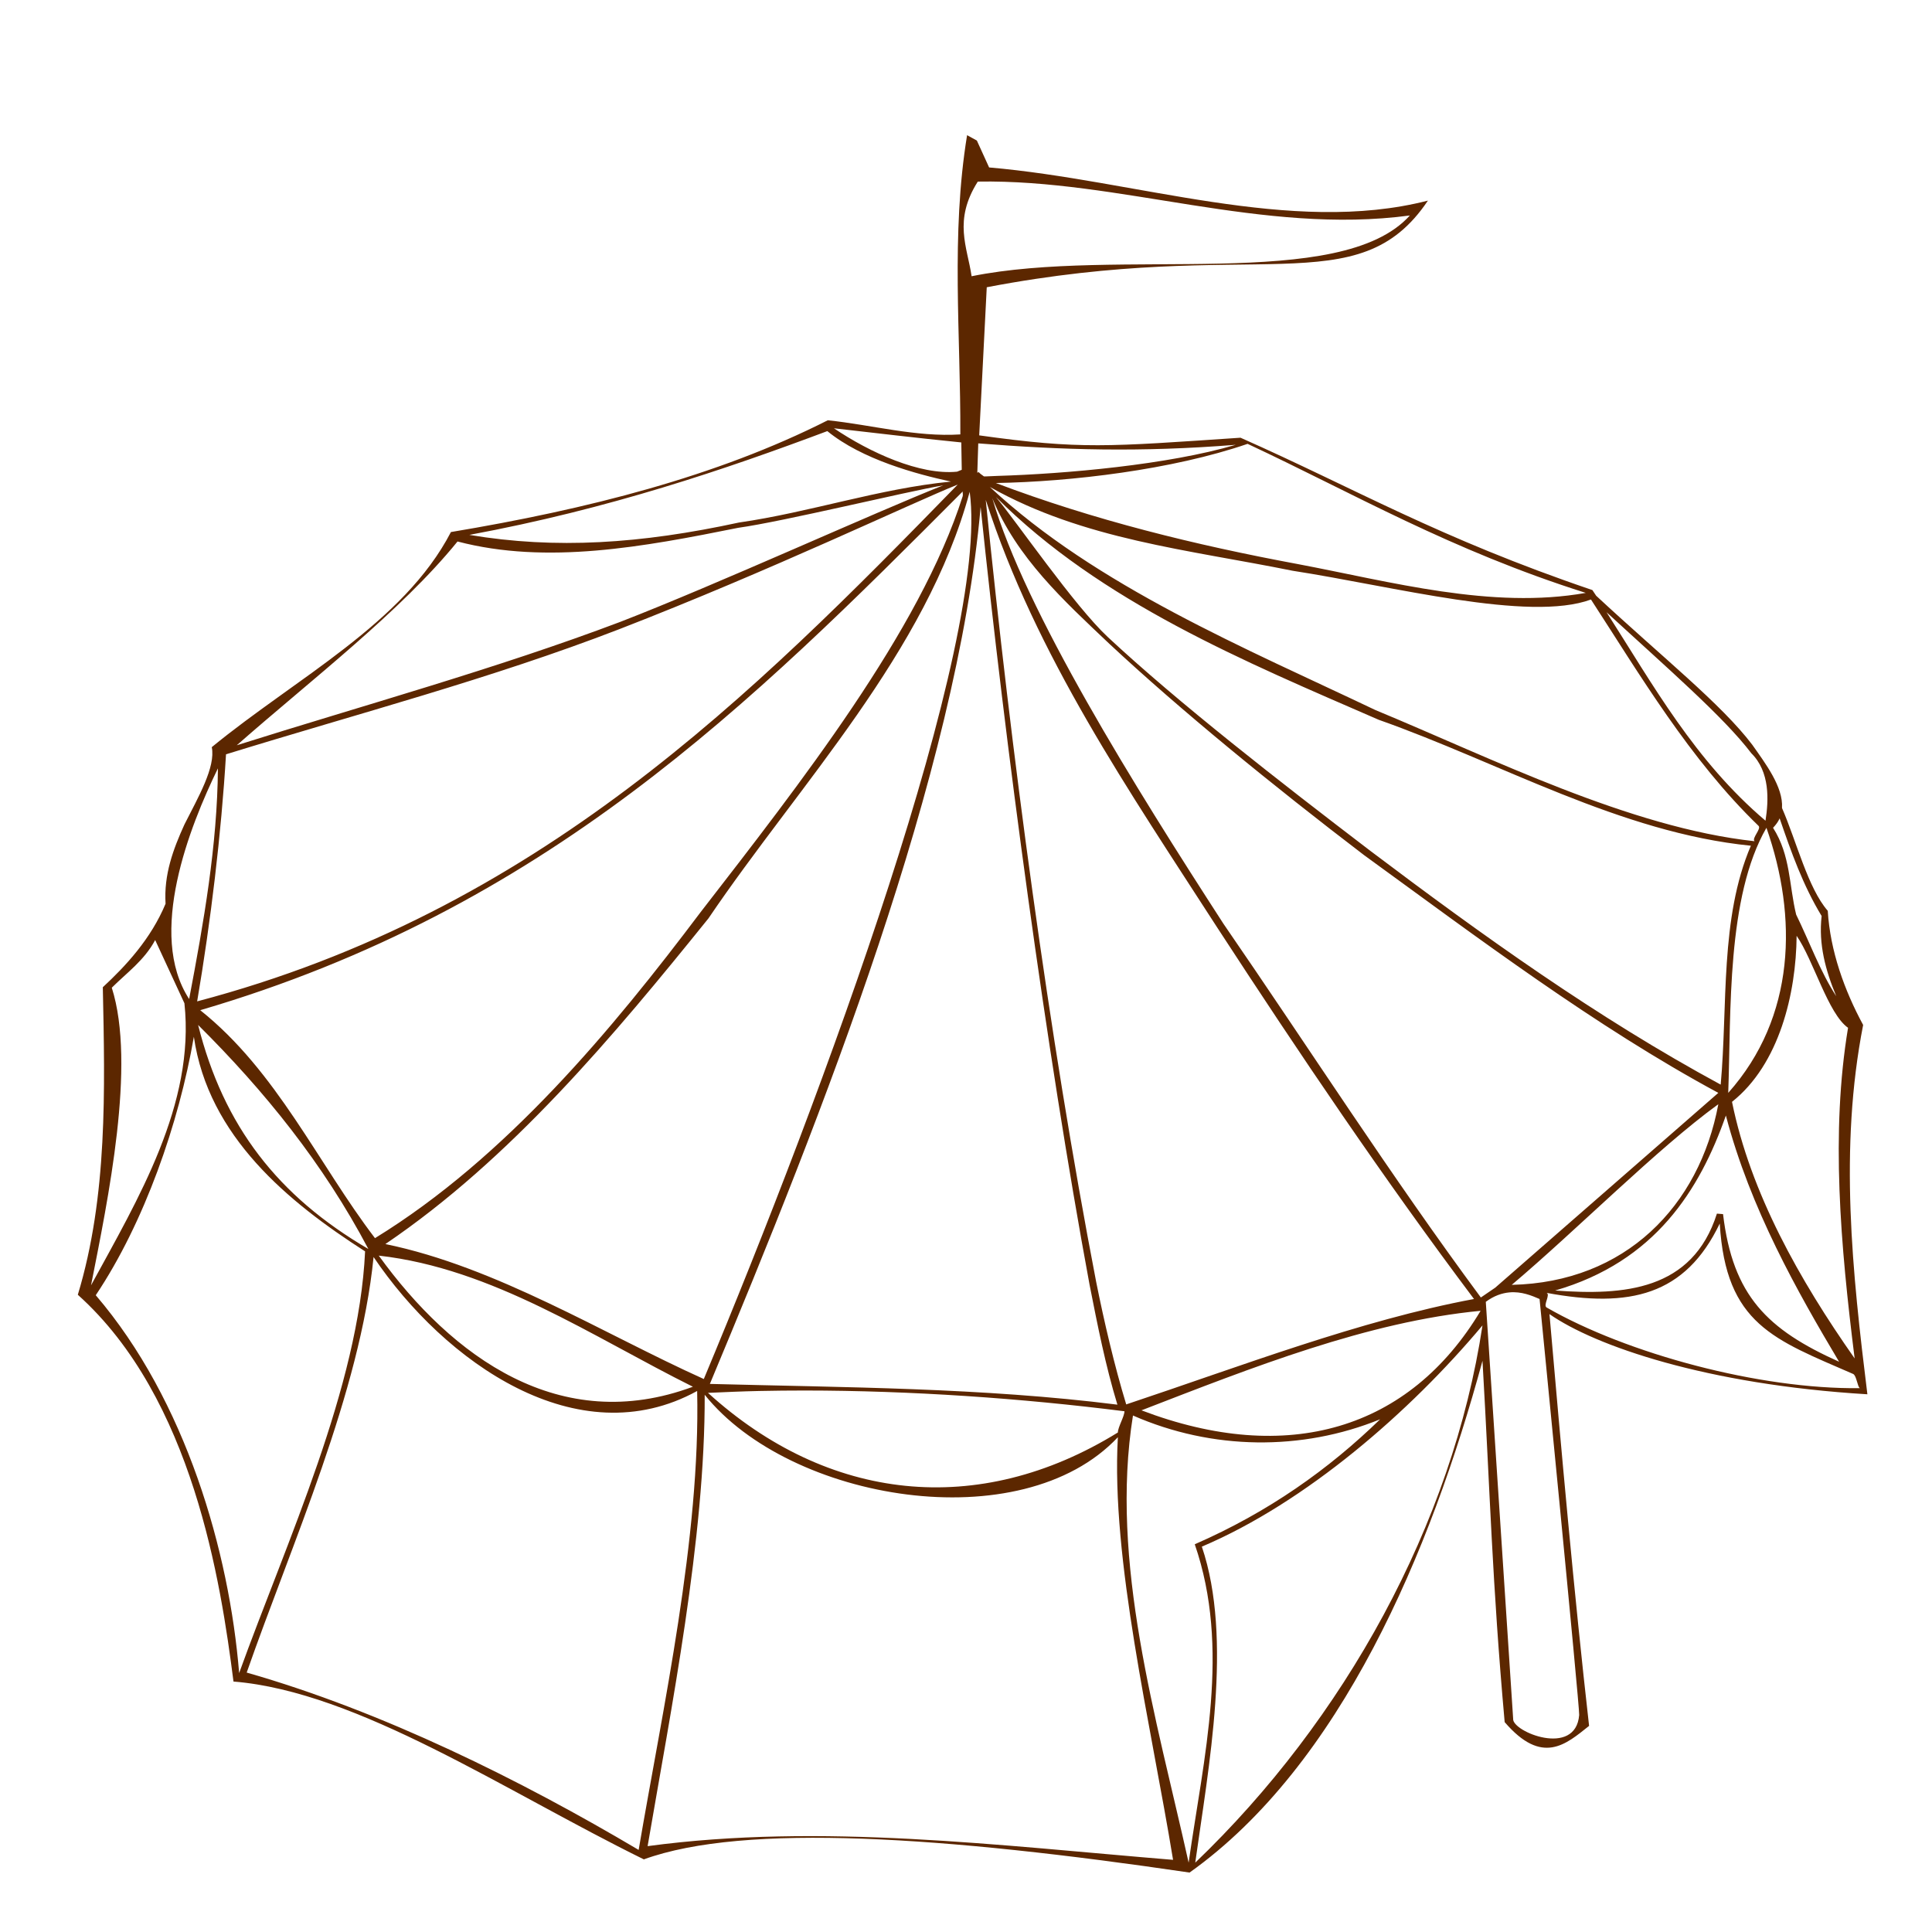
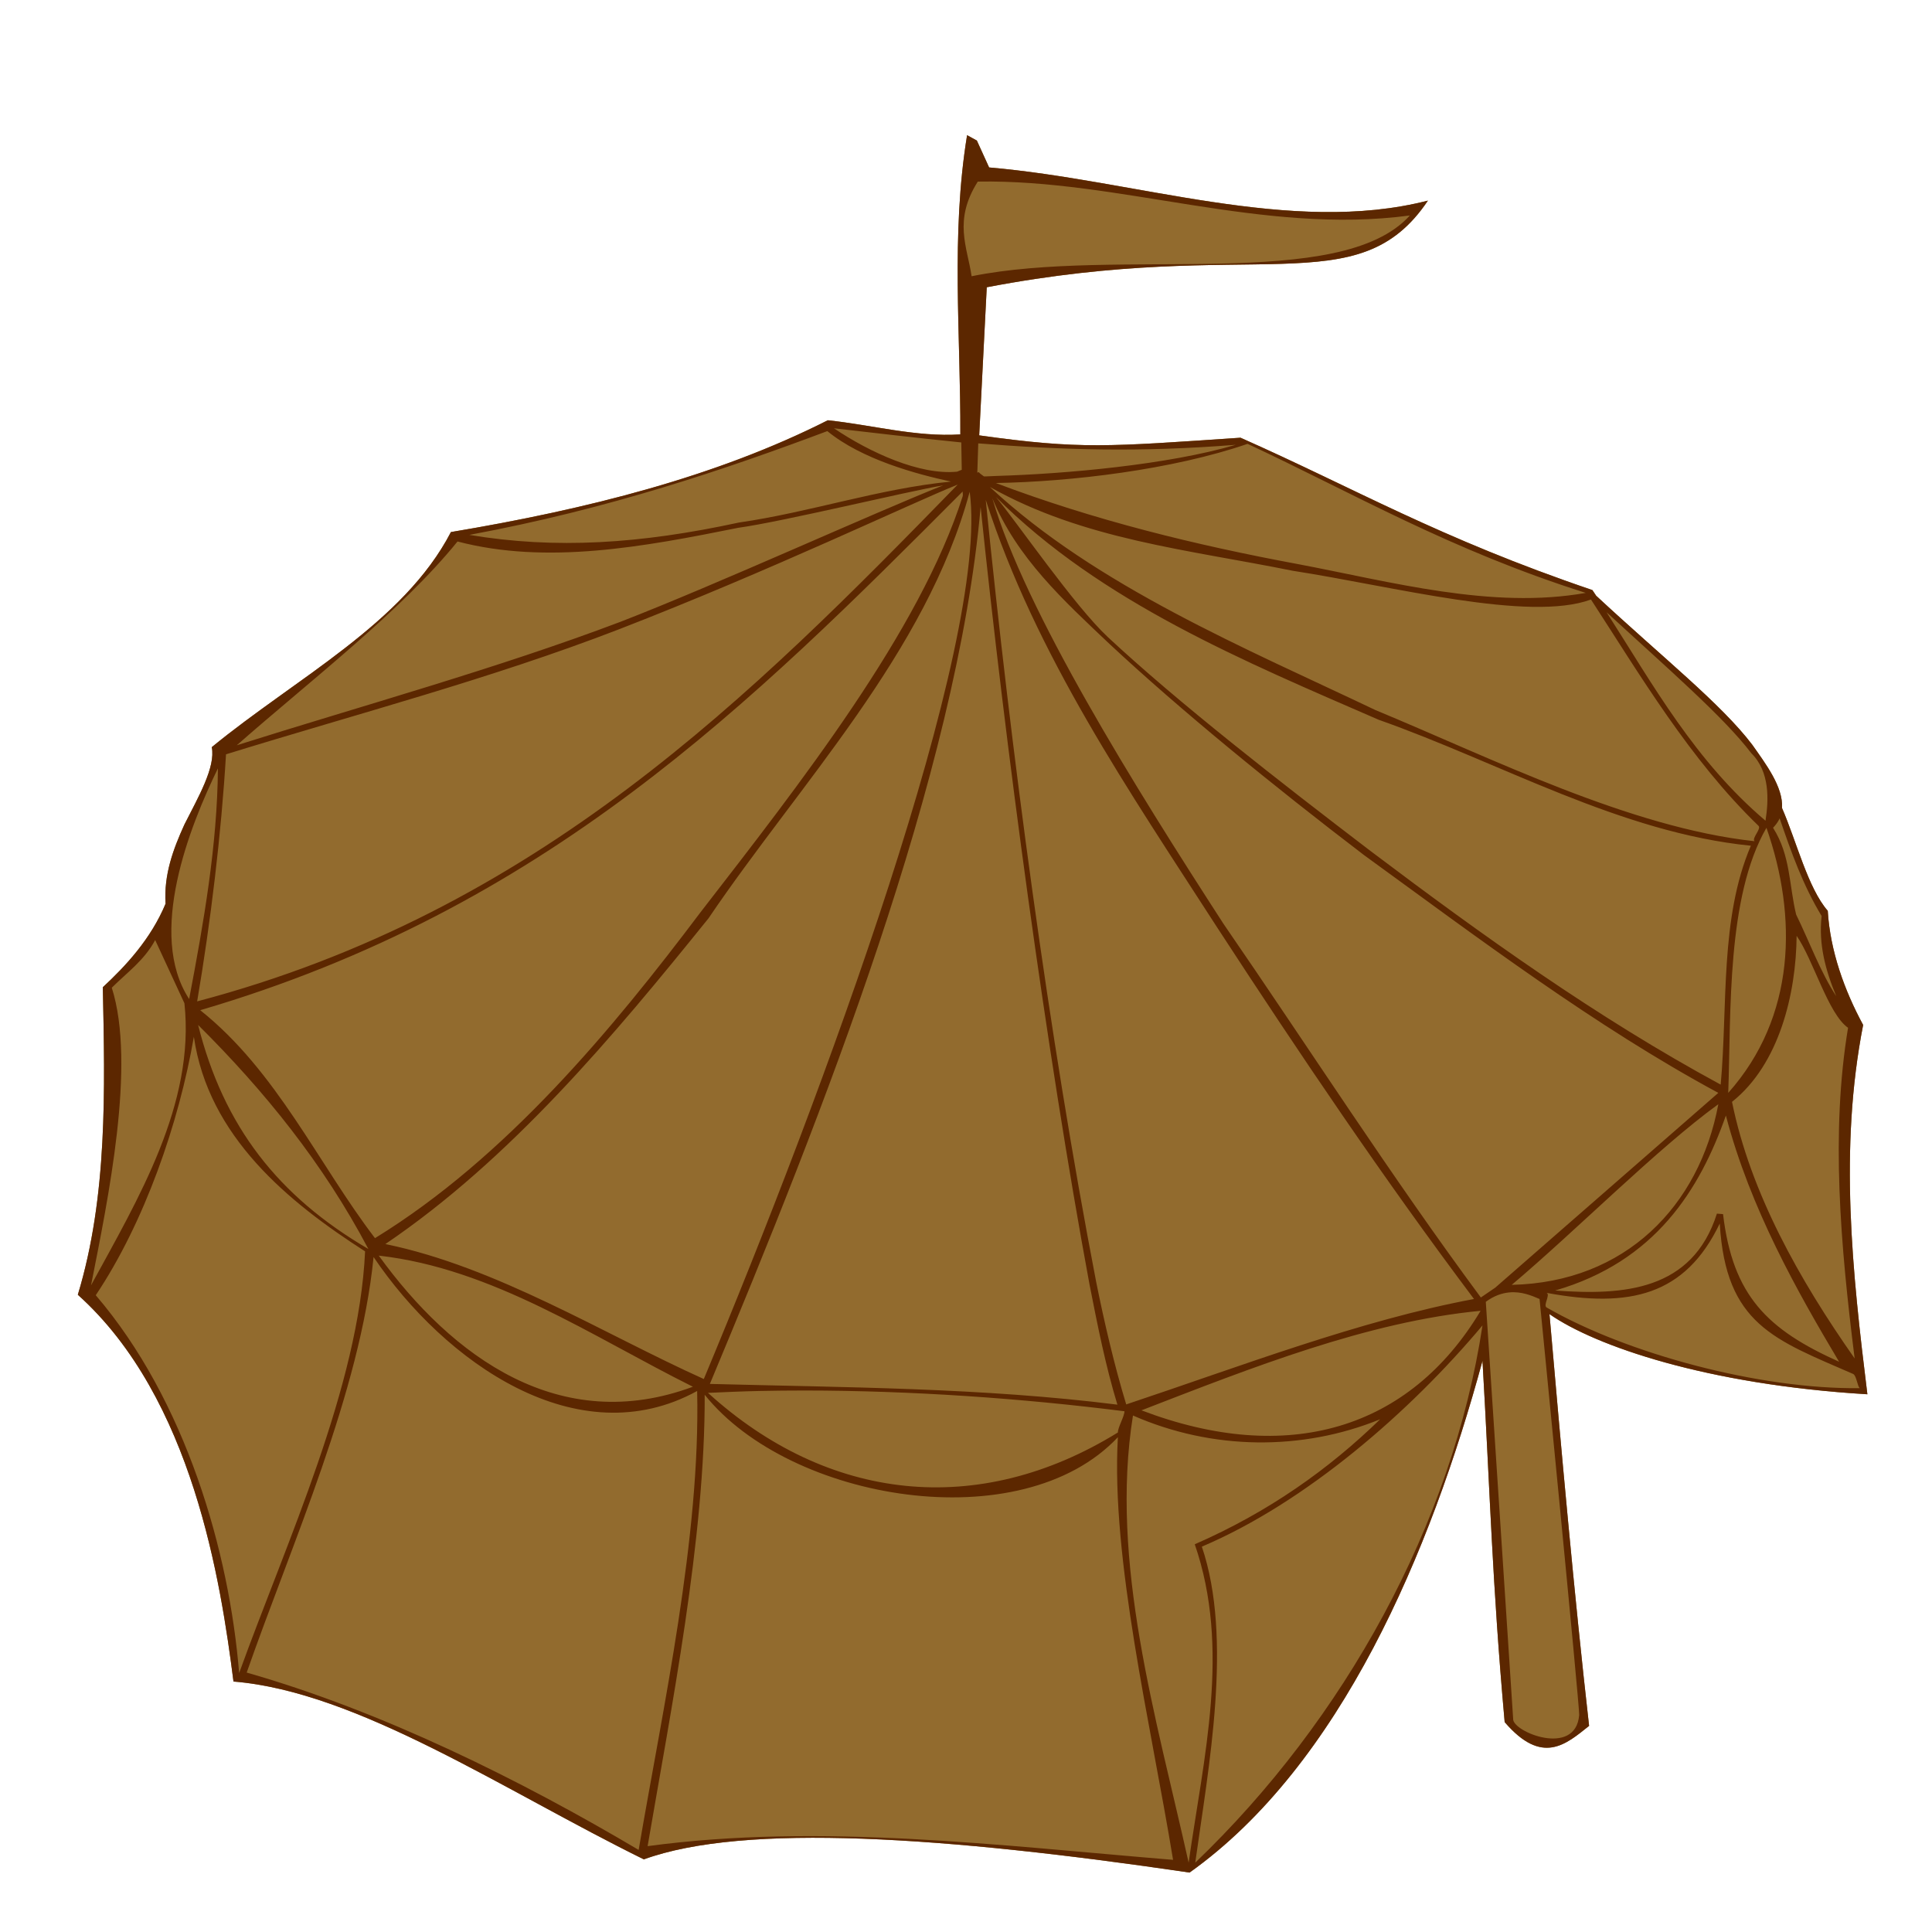
<svg xmlns="http://www.w3.org/2000/svg" xmlns:xlink="http://www.w3.org/1999/xlink" width="128" height="128" id="svg2" version="1.0">
  <defs id="defs4">
-     <filter height="1.424" y="-0.212" width="1.218" x="-0.109" id="filter2892">
-       <feGaussianBlur id="feGaussianBlur2894" stdDeviation="0.721" />
-     </filter>
    <radialGradient r="8.252" fy="222.044" fx="14.207" cy="222.044" cx="14.207" gradientTransform="scale(1.39523,0.716728)" gradientUnits="userSpaceOnUse" id="radialGradient1968" xlink:href="#linearGradient2057" />
    <linearGradient id="linearGradient2057">
      <stop style="stop-color:#000000;stop-opacity:1;" offset="0" id="stop2059" />
      <stop style="stop-color:#000000;stop-opacity:0;" offset="1" id="stop2061" />
    </linearGradient>
  </defs>
  <g id="layer1">
-     <path style="opacity:1;fill:#5c2700;fill-opacity:1;stroke:none;stroke-width:2.375;stroke-miterlimit:4;stroke-dasharray:none;stroke-opacity:1" d="M 64.072,8.957 C 62.991,15.565 63.65,22.173 63.625,28.781 C 60.696,28.969 57.773,28.152 54.844,27.844 C 47.457,31.583 38.905,33.74 29.875,35.25 C 26.735,41.303 19.603,44.927 14.031,49.5 C 14.298,50.818 13.13,52.823 12.219,54.625 C 11.47,56.273 10.849,57.943 10.969,59.875 C 9.994,62.216 8.325,64.005 6.812,65.406 C 6.953,72.177 7.136,79.246 5.156,85.781 C 12.787,92.626 14.633,104.859 15.469,111.406 C 23.717,112.075 33.443,118.657 42.656,123.188 C 49.336,120.76 62.62,121.675 78.812,124.062 C 88.818,116.94 94.782,102.814 98.219,90.156 C 98.732,99.056 98.855,104.768 99.688,114.094 C 102.175,116.987 103.744,115.569 105.281,114.344 C 104.287,105.588 103.432,95.986 102.656,87.062 C 105.673,89.169 113.05,91.733 123.719,92.375 C 122.721,84.298 121.835,76.098 123.438,67.906 C 122.2,65.625 121.251,62.991 121.094,60.344 C 119.778,58.831 119.027,55.749 118.062,53.531 C 118.157,52.135 116.942,50.554 116.094,49.344 C 114.039,46.637 110.161,43.569 105.75,39.469 C 105.667,39.343 105.583,39.219 105.5,39.094 C 95.307,35.632 89.768,32.357 82.188,29 C 73.351,29.594 71.616,29.786 64.875,28.844 L 65.375,19.031 C 83.185,15.625 89.958,20.212 94.603,13.291 C 85.525,15.619 75.242,11.929 65.531,11.094 L 64.719,9.311 L 64.072,8.957 z M 64.781,12.031 C 74.141,11.864 83.659,15.588 93.407,14.275 C 88.826,19.374 74.049,16.341 64.371,18.302 C 64.088,16.361 63.145,14.612 64.781,12.031 z M 55.25,28.375 C 58.054,28.692 60.541,28.996 63.688,29.312 L 63.719,31.125 C 63.701,31.132 63.434,31.239 63.406,31.25 C 60.951,31.496 57.627,29.98 55.25,28.375 z M 54.812,28.562 C 57.125,30.451 60.732,31.415 63.003,31.906 C 58.233,32.372 53.702,33.934 48.958,34.619 C 42.434,36.031 36.82,36.396 31.094,35.438 C 40.357,33.722 48.083,31.084 54.812,28.562 z M 64.812,29.375 C 70.322,29.812 75.532,29.977 81.875,29.469 C 77.388,30.791 70.618,31.394 66.062,31.531 L 65.344,31.562 C 65.291,31.564 65.24,31.561 65.188,31.562 C 65.021,31.45 64.89,31.341 64.844,31.281 L 64.75,31.312 L 64.812,29.375 z M 82.656,29.406 C 89.663,32.68 96.09,36.444 105.062,39.281 C 98.836,40.39 92.137,38.537 86,37.375 C 79.183,36.109 72.46,34.456 65.976,32.001 C 70.963,31.918 77.677,31.12 82.656,29.406 z M 63.781,32.562 C 63.767,32.694 63.813,32.721 63.781,32.875 C 60.939,41.817 52.99,51.939 46.421,60.427 C 40.615,68.139 33.524,76.705 24.844,82.031 C 21.084,77.107 18.345,70.972 13.266,66.928 C 36.141,60.221 49.736,46.663 63.781,32.562 z M 63.451,32.105 C 49.83,46.079 35.617,60.387 13.062,66.344 C 13.957,61.094 14.663,55.225 14.974,49.975 C 23.652,47.292 32.541,44.965 41.01,41.692 C 51.129,37.772 60.41,33.319 63.451,32.105 z M 65.58,32.263 C 71.808,35.763 78.71,36.412 85.636,37.813 C 92.273,38.837 101.3,41.235 105.406,39.719 C 108.624,44.669 111.956,50.321 116.508,54.715 C 116.711,54.911 116.034,55.545 116.245,55.733 C 107.975,54.833 98.856,50.245 91.131,47.046 C 82.584,42.975 72.628,38.841 65.58,32.263 z M 62.496,32.154 C 57.964,33.944 47.556,38.698 41.108,41.196 C 32.929,44.291 24.031,46.739 15.688,49.375 C 20.604,45.049 26.549,40.515 30.312,35.875 C 36.236,37.427 42.647,36.228 48.906,34.969 C 51.944,34.544 59.976,32.584 62.496,32.154 z M 64.245,32.582 C 65.577,42.569 54.532,72.463 46.629,91.364 C 39.998,88.378 32.9,83.936 25.532,82.422 C 33.857,76.78 40.679,68.607 46.938,60.844 C 52.966,51.935 61.364,43.246 64.245,32.582 z M 65.746,33.014 C 67.373,36.962 70.457,39.774 73.5,42.656 C 78.186,47.028 84.306,52.024 90.375,56.656 C 97.862,62.095 105.67,67.996 113.843,72.406 L 99.062,85.312 L 98.11,85.962 C 92.217,78.006 86.673,69.36 81.058,61.203 C 75.238,52.209 67.904,40.469 65.746,33.014 z M 65.308,33.119 C 68.63,43.442 74.828,52.433 80.656,61.469 C 86.097,69.821 91.67,78.09 97.656,86.062 C 90.094,87.475 82.178,90.528 74.615,93.046 C 73.832,90.479 73.153,87.566 72.626,84.938 C 69.471,68.587 66.976,49.683 65.308,33.119 z M 65.979,32.922 C 72.916,39.88 82.468,43.828 91.344,47.688 C 99.414,50.535 107.348,55.166 116,56.031 C 113.937,60.846 114.477,66.621 114,71.859 C 105.819,67.431 98.204,61.964 90.792,56.374 C 84.741,51.755 78.038,46.537 73.392,42.203 C 71.178,40.137 67.368,34.587 65.979,32.922 z M 64.969,33.591 C 66.599,49.342 69.304,69.563 72.188,85.125 C 72.714,87.791 73.238,90.462 74.031,93.062 C 65.031,91.932 56.031,91.926 47.031,91.688 C 54.487,73.845 63.4,51.304 64.969,33.591 z M 106.438,40.562 C 110.453,44.256 114.202,47.497 116.031,49.906 C 117.267,51.13 117.185,53.001 116.969,54.375 C 112.28,50.392 109.529,45.391 106.438,40.562 z M 14.438,50.906 C 14.396,55.999 13.5,61.095 12.531,66.188 C 9.725,61.893 12.567,54.746 14.438,50.906 z M 117.906,54.219 C 118.68,56.472 119.445,58.64 120.688,60.688 C 120.474,62.563 120.95,64.299 121.656,66 C 120.612,64.412 119.868,62.366 119,60.594 C 118.528,58.671 118.636,56.667 117.469,54.844 C 117.661,54.642 117.81,54.439 117.906,54.219 z M 114.5,72.406 C 114.695,67.041 114.384,59.43 117.031,54.844 C 119.097,60.728 118.981,67.379 114.5,72.406 z M 119.031,62 C 120.14,63.593 121.118,67.17 122.438,68.094 C 121.286,75.035 121.932,82.476 122.875,90 C 119.218,84.792 115.976,79.039 114.75,73 C 117.892,70.507 118.997,65.809 119.031,62 z M 10.281,62.281 L 12.219,66.469 C 12.935,73.156 9.144,79.444 6.031,85.156 C 7.15,79.477 9.027,70.533 7.406,65.438 C 8.404,64.443 9.559,63.63 10.281,62.281 z M 13.125,67.906 C 17.521,72.273 21.422,77.09 24.406,82.75 C 18.416,79.247 14.816,74.627 13.125,67.906 z M 12.844,68.688 C 13.796,75.292 19.098,79.641 24.188,82.906 C 23.777,91.874 19.002,102.102 15.844,110.844 C 15.189,102.811 12.319,92.786 6.344,85.812 C 9.568,80.997 11.854,74.416 12.844,68.688 z M 113.844,73.156 C 112.587,79.903 107.685,84.959 100.156,85.125 C 104.453,81.497 109.796,76.095 113.844,73.156 z M 114.344,73.906 C 115.965,80.082 119.083,85.581 121.844,90.219 C 117.095,88.087 114.8,85.854 114.156,80.438 L 113.75,80.406 C 112.124,85.514 107.58,85.835 103.031,85.5 C 109.653,83.585 112.608,78.84 114.344,73.906 z M 113.938,81.062 C 114.335,87.752 117.559,88.752 122.781,91.031 C 123.003,91.148 123.059,91.871 123.219,91.969 C 116.591,92.054 107.794,89.691 102.469,86.625 C 102.217,86.48 102.734,85.775 102.469,85.656 C 107.966,86.677 111.649,85.835 113.938,81.062 z M 25.094,83.188 C 32.641,84.036 39.221,88.546 45.906,91.875 C 37.107,95.145 29.959,89.915 25.094,83.188 z M 24.75,83.281 C 29.46,90.26 38.278,96.505 46.188,92.156 C 46.412,101.854 43.922,113.109 42.312,122.562 C 34.526,117.946 25.358,113.386 16.344,110.812 C 19.317,102.304 23.863,92.246 24.75,83.281 z M 100,85.625 C 100.803,85.55 101.485,85.839 102,86.062 C 102,86.062 104.666,113.127 104.625,113.625 C 104.391,116.46 100.166,114.718 100.25,113.875 L 98.438,86.25 C 98.989,85.84 99.518,85.67 100,85.625 z M 98.094,86.844 C 93.384,94.709 85.319,97.13 75.625,93.438 C 82.954,90.603 90.612,87.56 98.094,86.844 z M 98.219,87.812 C 96.227,100.987 89.06,113.946 79.188,123.406 C 80.063,117.109 81.697,108.57 79.625,102.469 C 86.518,99.545 93.429,93.531 98.219,87.812 z M 53.312,92.125 C 60.365,92.13 67.641,92.633 74.5,93.5 C 74.491,93.855 74.065,94.549 74.062,94.906 C 64.798,100.623 54.842,99.486 46.906,92.281 C 48.026,92.232 49.173,92.179 50.312,92.156 C 51.309,92.136 52.305,92.124 53.312,92.125 z M 46.688,92.406 C 52.322,99.452 67.652,102.04 74.062,95.219 C 73.602,103.308 76.239,114.19 77.719,123.219 C 66.293,122.285 54.383,120.762 42.906,122.312 C 44.449,113.264 46.723,101.935 46.688,92.406 z M 75.062,93.781 C 80.301,96.081 86.247,96.146 91.438,94.031 C 88.041,97.334 84.051,100.175 79.156,102.312 C 81.541,109.223 79.745,116.404 78.75,123.406 C 76.61,113.788 73.508,103.507 75.062,93.781 z" id="path2308" />
+     <path d="M 64.072,8.957 C 62.991,15.565 63.65,22.173 63.625,28.781 60.696,28.969 57.773,28.152 54.844,27.844 47.457,31.583 38.904,33.74 29.875,35.25 26.735,41.303 19.603,44.927 14.031,49.5 c 0.267,1.318 -0.901,3.323 -1.812,5.125 -0.749,1.648 -1.37,3.318 -1.25,5.25 -0.975,2.341 -2.644,4.13 -4.156,5.531 0.141,6.771 0.323,13.84 -1.656,20.375 7.631,6.844 9.477,19.078 10.312,25.625 8.248,0.669 17.975,7.251 27.188,11.781 6.68,-2.427 19.964,-1.512 36.156,0.875 10.005,-7.122 15.969,-21.249 19.406,-33.906 0.513,8.899 0.637,14.612 1.469,23.938 2.487,2.893 4.057,1.475 5.594,0.25 -0.994,-8.755 -1.849,-18.358 -2.625,-27.281 3.016,2.106 10.394,4.67 21.062,5.312 -0.998,-8.077 -1.884,-16.277 -0.281,-24.469 -1.237,-2.282 -2.187,-4.915 -2.344,-7.562 -1.316,-1.512 -2.067,-4.595 -3.031,-6.812 0.095,-1.396 -1.121,-2.978 -1.969,-4.188 -2.055,-2.706 -5.932,-5.775 -10.344,-9.875 -0.083,-0.125 -0.167,-0.25 -0.25,-0.375 C 95.307,35.632 89.768,32.357 82.188,29 73.351,29.594 71.616,29.786 64.875,28.844 l 0.5,-9.812 C 83.184,15.625 89.959,20.212 94.604,13.291 85.525,15.619 75.242,11.929 65.531,11.094 l -0.812,-1.783 z" style="opacity:1;fill:#926b2e;stroke-width:2.375;fill-opacity:1" id="path2" />
+   </g>
+   <g id="g1">
+     <path style="opacity:1;fill:#5c2700;fill-opacity:1;stroke:none;stroke-width:2.375;stroke-miterlimit:4;stroke-dasharray:none;stroke-opacity:1" d="M 64.072,8.957 C 62.991,15.565 63.65,22.173 63.625,28.781 C 60.696,28.969 57.773,28.152 54.844,27.844 C 47.457,31.583 38.905,33.74 29.875,35.25 C 26.735,41.303 19.603,44.927 14.031,49.5 C 14.298,50.818 13.13,52.823 12.219,54.625 C 11.47,56.273 10.849,57.943 10.969,59.875 C 9.994,62.216 8.325,64.005 6.812,65.406 C 6.953,72.177 7.136,79.246 5.156,85.781 C 12.787,92.626 14.633,104.859 15.469,111.406 C 23.717,112.075 33.443,118.657 42.656,123.188 C 49.336,120.76 62.62,121.675 78.812,124.062 C 88.818,116.94 94.782,102.814 98.219,90.156 C 98.732,99.056 98.855,104.768 99.688,114.094 C 102.175,116.987 103.744,115.569 105.281,114.344 C 104.287,105.588 103.432,95.986 102.656,87.062 C 105.673,89.169 113.05,91.733 123.719,92.375 C 122.721,84.298 121.835,76.098 123.438,67.906 C 122.2,65.625 121.251,62.991 121.094,60.344 C 119.778,58.831 119.027,55.749 118.062,53.531 C 118.157,52.135 116.942,50.554 116.094,49.344 C 114.039,46.637 110.161,43.569 105.75,39.469 C 105.667,39.343 105.583,39.219 105.5,39.094 C 95.307,35.632 89.768,32.357 82.188,29 C 73.351,29.594 71.616,29.786 64.875,28.844 L 65.375,19.031 C 83.185,15.625 89.958,20.212 94.603,13.291 C 85.525,15.619 75.242,11.929 65.531,11.094 L 64.719,9.311 L 64.072,8.957 z M 64.781,12.031 C 74.141,11.864 83.659,15.588 93.407,14.275 C 88.826,19.374 74.049,16.341 64.371,18.302 C 64.088,16.361 63.145,14.612 64.781,12.031 z M 55.25,28.375 C 58.054,28.692 60.541,28.996 63.688,29.312 L 63.719,31.125 C 63.701,31.132 63.434,31.239 63.406,31.25 C 60.951,31.496 57.627,29.98 55.25,28.375 z M 54.812,28.562 C 57.125,30.451 60.732,31.415 63.003,31.906 C 58.233,32.372 53.702,33.934 48.958,34.619 C 42.434,36.031 36.82,36.396 31.094,35.438 C 40.357,33.722 48.083,31.084 54.812,28.562 z M 64.812,29.375 C 70.322,29.812 75.532,29.977 81.875,29.469 C 77.388,30.791 70.618,31.394 66.062,31.531 L 65.344,31.562 C 65.291,31.564 65.24,31.561 65.188,31.562 C 65.021,31.45 64.89,31.341 64.844,31.281 L 64.75,31.312 L 64.812,29.375 z M 82.656,29.406 C 89.663,32.68 96.09,36.444 105.062,39.281 C 98.836,40.39 92.137,38.537 86,37.375 C 79.183,36.109 72.46,34.456 65.976,32.001 C 70.963,31.918 77.677,31.12 82.656,29.406 z M 63.781,32.562 C 63.767,32.694 63.813,32.721 63.781,32.875 C 60.939,41.817 52.99,51.939 46.421,60.427 C 40.615,68.139 33.524,76.705 24.844,82.031 C 21.084,77.107 18.345,70.972 13.266,66.928 C 36.141,60.221 49.736,46.663 63.781,32.562 z M 63.451,32.105 C 49.83,46.079 35.617,60.387 13.062,66.344 C 13.957,61.094 14.663,55.225 14.974,49.975 C 23.652,47.292 32.541,44.965 41.01,41.692 C 51.129,37.772 60.41,33.319 63.451,32.105 z M 65.58,32.263 C 71.808,35.763 78.71,36.412 85.636,37.813 C 92.273,38.837 101.3,41.235 105.406,39.719 C 108.624,44.669 111.956,50.321 116.508,54.715 C 116.711,54.911 116.034,55.545 116.245,55.733 C 107.975,54.833 98.856,50.245 91.131,47.046 C 82.584,42.975 72.628,38.841 65.58,32.263 z M 62.496,32.154 C 57.964,33.944 47.556,38.698 41.108,41.196 C 32.929,44.291 24.031,46.739 15.688,49.375 C 20.604,45.049 26.549,40.515 30.312,35.875 C 36.236,37.427 42.647,36.228 48.906,34.969 C 51.944,34.544 59.976,32.584 62.496,32.154 z M 64.245,32.582 C 65.577,42.569 54.532,72.463 46.629,91.364 C 39.998,88.378 32.9,83.936 25.532,82.422 C 33.857,76.78 40.679,68.607 46.938,60.844 C 52.966,51.935 61.364,43.246 64.245,32.582 z M 65.746,33.014 C 67.373,36.962 70.457,39.774 73.5,42.656 C 78.186,47.028 84.306,52.024 90.375,56.656 C 97.862,62.095 105.67,67.996 113.843,72.406 L 99.062,85.312 L 98.11,85.962 C 92.217,78.006 86.673,69.36 81.058,61.203 C 75.238,52.209 67.904,40.469 65.746,33.014 z M 65.308,33.119 C 68.63,43.442 74.828,52.433 80.656,61.469 C 86.097,69.821 91.67,78.09 97.656,86.062 C 90.094,87.475 82.178,90.528 74.615,93.046 C 73.832,90.479 73.153,87.566 72.626,84.938 C 69.471,68.587 66.976,49.683 65.308,33.119 z M 65.979,32.922 C 72.916,39.88 82.468,43.828 91.344,47.688 C 99.414,50.535 107.348,55.166 116,56.031 C 113.937,60.846 114.477,66.621 114,71.859 C 105.819,67.431 98.204,61.964 90.792,56.374 C 84.741,51.755 78.038,46.537 73.392,42.203 C 71.178,40.137 67.368,34.587 65.979,32.922 z M 64.969,33.591 C 66.599,49.342 69.304,69.563 72.188,85.125 C 72.714,87.791 73.238,90.462 74.031,93.062 C 65.031,91.932 56.031,91.926 47.031,91.688 C 54.487,73.845 63.4,51.304 64.969,33.591 z M 106.438,40.562 C 110.453,44.256 114.202,47.497 116.031,49.906 C 117.267,51.13 117.185,53.001 116.969,54.375 C 112.28,50.392 109.529,45.391 106.438,40.562 z M 14.438,50.906 C 14.396,55.999 13.5,61.095 12.531,66.188 C 9.725,61.893 12.567,54.746 14.438,50.906 z M 117.906,54.219 C 118.68,56.472 119.445,58.64 120.688,60.688 C 120.474,62.563 120.95,64.299 121.656,66 C 120.612,64.412 119.868,62.366 119,60.594 C 118.528,58.671 118.636,56.667 117.469,54.844 C 117.661,54.642 117.81,54.439 117.906,54.219 z M 114.5,72.406 C 114.695,67.041 114.384,59.43 117.031,54.844 C 119.097,60.728 118.981,67.379 114.5,72.406 z M 119.031,62 C 120.14,63.593 121.118,67.17 122.438,68.094 C 121.286,75.035 121.932,82.476 122.875,90 C 119.218,84.792 115.976,79.039 114.75,73 C 117.892,70.507 118.997,65.809 119.031,62 z M 10.281,62.281 L 12.219,66.469 C 12.935,73.156 9.144,79.444 6.031,85.156 C 7.15,79.477 9.027,70.533 7.406,65.438 C 8.404,64.443 9.559,63.63 10.281,62.281 z M 13.125,67.906 C 17.521,72.273 21.422,77.09 24.406,82.75 C 18.416,79.247 14.816,74.627 13.125,67.906 z M 12.844,68.688 C 13.796,75.292 19.098,79.641 24.188,82.906 C 23.777,91.874 19.002,102.102 15.844,110.844 C 15.189,102.811 12.319,92.786 6.344,85.812 C 9.568,80.997 11.854,74.416 12.844,68.688 z M 113.844,73.156 C 112.587,79.903 107.685,84.959 100.156,85.125 C 104.453,81.497 109.796,76.095 113.844,73.156 z M 114.344,73.906 C 115.965,80.082 119.083,85.581 121.844,90.219 C 117.095,88.087 114.8,85.854 114.156,80.438 L 113.75,80.406 C 112.124,85.514 107.58,85.835 103.031,85.5 C 109.653,83.585 112.608,78.84 114.344,73.906 z M 113.938,81.062 C 114.335,87.752 117.559,88.752 122.781,91.031 C 123.003,91.148 123.059,91.871 123.219,91.969 C 116.591,92.054 107.794,89.691 102.469,86.625 C 102.217,86.48 102.734,85.775 102.469,85.656 C 107.966,86.677 111.649,85.835 113.938,81.062 z M 25.094,83.188 C 32.641,84.036 39.221,88.546 45.906,91.875 C 37.107,95.145 29.959,89.915 25.094,83.188 z M 24.75,83.281 C 29.46,90.26 38.278,96.505 46.188,92.156 C 46.412,101.854 43.922,113.109 42.312,122.562 C 34.526,117.946 25.358,113.386 16.344,110.812 C 19.317,102.304 23.863,92.246 24.75,83.281 z M 100,85.625 C 100.803,85.55 101.485,85.839 102,86.062 C 102,86.062 104.666,113.127 104.625,113.625 C 104.391,116.46 100.166,114.718 100.25,113.875 L 98.438,86.25 C 98.989,85.84 99.518,85.67 100,85.625 z M 98.094,86.844 C 93.384,94.709 85.319,97.13 75.625,93.438 C 82.954,90.603 90.612,87.56 98.094,86.844 z M 98.219,87.812 C 96.227,100.987 89.06,113.946 79.188,123.406 C 80.063,117.109 81.697,108.57 79.625,102.469 C 86.518,99.545 93.429,93.531 98.219,87.812 z M 53.312,92.125 C 60.365,92.13 67.641,92.633 74.5,93.5 C 74.491,93.855 74.065,94.549 74.062,94.906 C 64.798,100.623 54.842,99.486 46.906,92.281 C 48.026,92.232 49.173,92.179 50.312,92.156 C 51.309,92.136 52.305,92.124 53.312,92.125 z M 46.688,92.406 C 52.322,99.452 67.652,102.04 74.062,95.219 C 73.602,103.308 76.239,114.19 77.719,123.219 C 66.293,122.285 54.383,120.762 42.906,122.312 C 44.449,113.264 46.723,101.935 46.688,92.406 z M 75.062,93.781 C 80.301,96.081 86.247,96.146 91.438,94.031 C 88.041,97.334 84.051,100.175 79.156,102.312 C 81.541,109.223 79.745,116.404 78.75,123.406 C 76.61,113.788 73.508,103.507 75.062,93.781 z" id="path1" />
  </g>
</svg>
